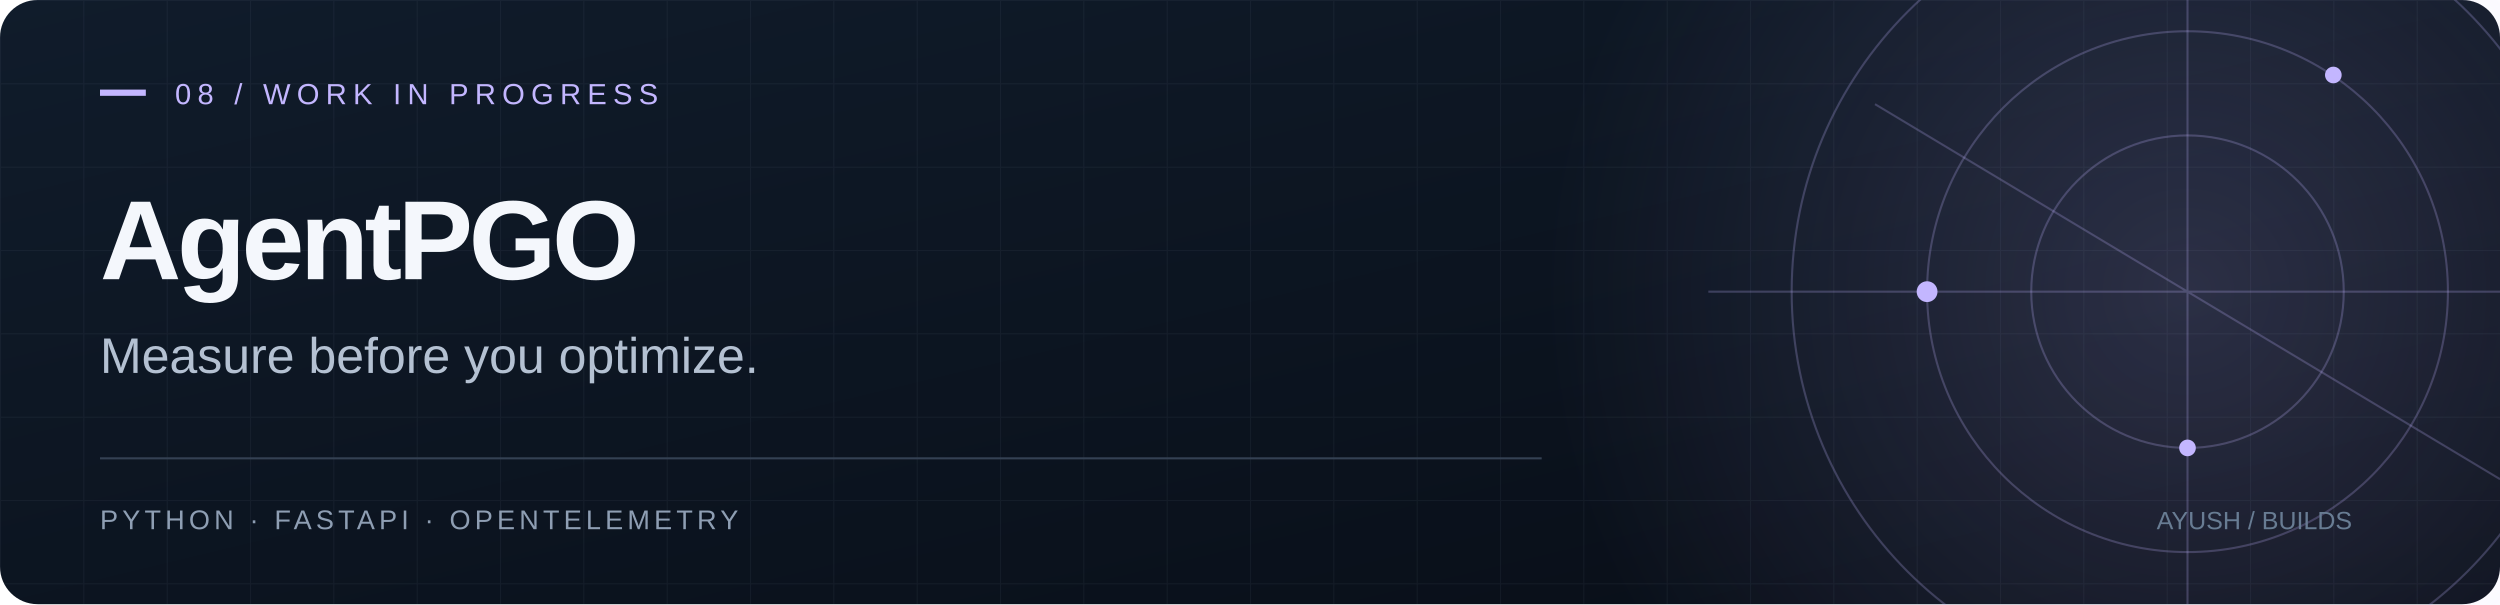
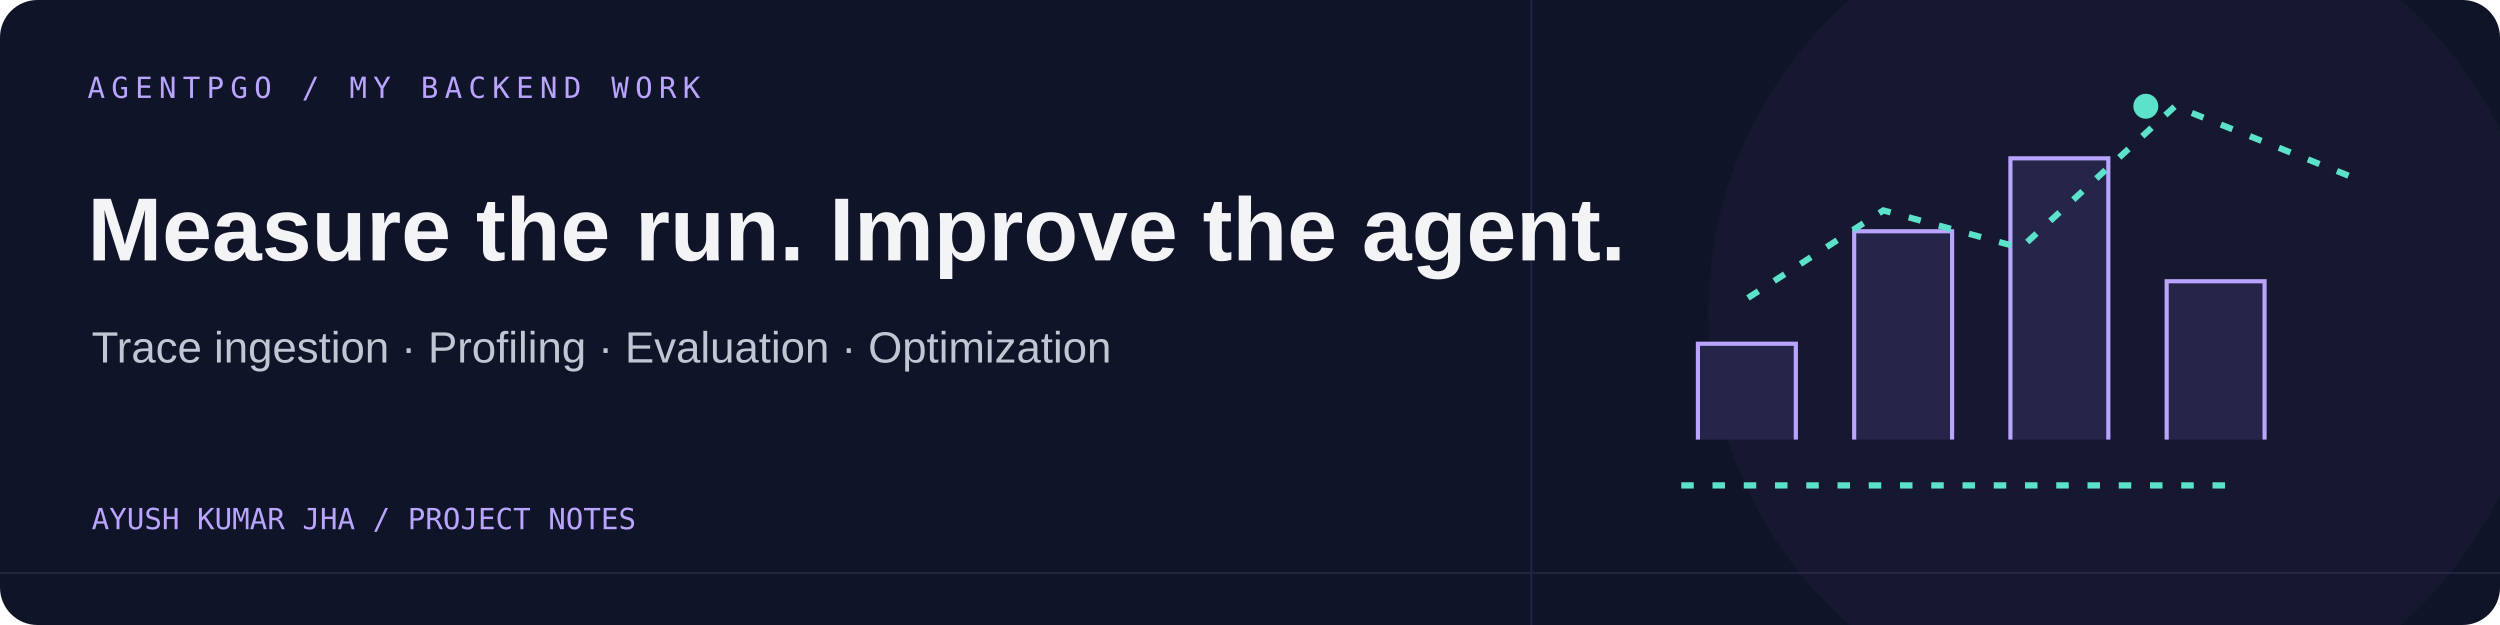
- <svg xmlns="http://www.w3.org/2000/svg" width="1200" height="290" viewBox="0 0 1200 290" role="img" aria-label="AgentPGO — Measure before you optimize.">
-   <defs>
-     <linearGradient id="bg" x2="1" y2="1">
-       <stop stop-color="#101c2b" />
-       <stop offset="1" stop-color="#080d16" />
-     </linearGradient>
-     <radialGradient id="light">
-       <stop stop-color="#c3b6ff" stop-opacity=".18" />
-       <stop offset="1" stop-color="#c3b6ff" stop-opacity="0" />
-     </radialGradient>
-     <pattern id="grid" width="40" height="40" patternUnits="userSpaceOnUse">
-       <path d="M40 0H0V40" fill="none" stroke="#8295ac" stroke-opacity=".08" />
-     </pattern>
-   </defs>
-   <rect width="1200" height="100%" rx="18" fill="url(#bg)" />
-   <rect width="1200" height="100%" rx="18" fill="url(#grid)" />
-   <circle cx="1050" cy="140" r="310" fill="url(#light)" />
-   <g fill="none" stroke="#c3b6ff" stroke-opacity=".24">
-     <circle cx="1050" cy="140" r="75" />
-     <circle cx="1050" cy="140" r="125" />
-     <circle cx="1050" cy="140" r="190" />
-     <path d="M820 140h380M1050 0v290M900 50l300 180" />
-   </g>
-   <g fill="#c3b6ff">
-     <circle cx="925" cy="140" r="5" />
-     <circle cx="1120" cy="36" r="4" />
-     <circle cx="1050" cy="215" r="4" />
-     <rect x="48" y="43" width="22" height="3" />
-   </g>
-   <g font-family="Segoe UI,Arial,sans-serif">
-     <text x="84" y="50" font-size="14" letter-spacing="3" fill="#c3b6ff">08 / WORK IN PROGRESS</text>
-     <text x="48" y="134" font-size="54" font-weight="700" letter-spacing="-2" fill="#f4f7fc">AgentPGO</text>
-     <text x="48" y="179" font-size="24" font-weight="400" letter-spacing="0" fill="#b4c1d2">Measure before you optimize.</text>
-     <path d="M48 220H740" stroke="#344153" />
-     <text x="48" y="254" font-size="13" letter-spacing="2" fill="#8e9eb3">PYTHON · FASTAPI · OPENTELEMETRY</text>
-     <text x="1129" y="254" font-size="12" text-anchor="end" fill="#687c93">AYUSH / BUILDS</text>
-   </g>
+ <svg xmlns="http://www.w3.org/2000/svg" width="1200" height="300" viewBox="0 0 1200 300">
+   <style>text{font-family:Segoe UI,Arial,sans-serif}.mono{font-family:Consolas,monospace}@media(prefers-reduced-motion:reduce){animate{display:none}}</style>
+   <rect width="1200" height="300" rx="18" fill="#101428" />
+   <path d="M0 275H1200M735 0v300" stroke="#b9a4ff" stroke-opacity=".11" />
+   <circle cx="1020" cy="150" r="200" fill="#b9a4ff" opacity=".035" />
+   <text x="42" y="47" fill="#b9a4ff" font-size="14" letter-spacing="3" class="mono">AGENTPGO / MY BACKEND WORK</text>
+   <text x="42" y="125" fill="#f4f4f6" font-size="43" font-weight="700">Measure the run. Improve the agent.</text>
+   <text x="44" y="174" fill="#c0c6d2" font-size="21">Trace ingestion · Profiling · Evaluation · Optimization</text>
+   <text x="44" y="254" fill="#b9a4ff" font-size="14" class="mono">AYUSH KUMAR JHA / PROJECT NOTES</text>
+   <path d="M815 211V165h47v46m28 0V111h47v100m28 0V76h47v135m28 0V135h47v76" fill="#252449" stroke="#b9a4ff" stroke-width="2" />
+   <path d="M807 233h270m-238-90l65-42 66 18 74-68 85 34" fill="none" stroke="#5ce2cb" stroke-width="3" stroke-dasharray="6 9">
+     <animate attributeName="stroke-dashoffset" values="0;-60" dur="6s" repeatCount="indefinite" />
+   </path>
+   <circle cx="1030" cy="51" r="6" fill="#5ce2cb" />
</svg>
